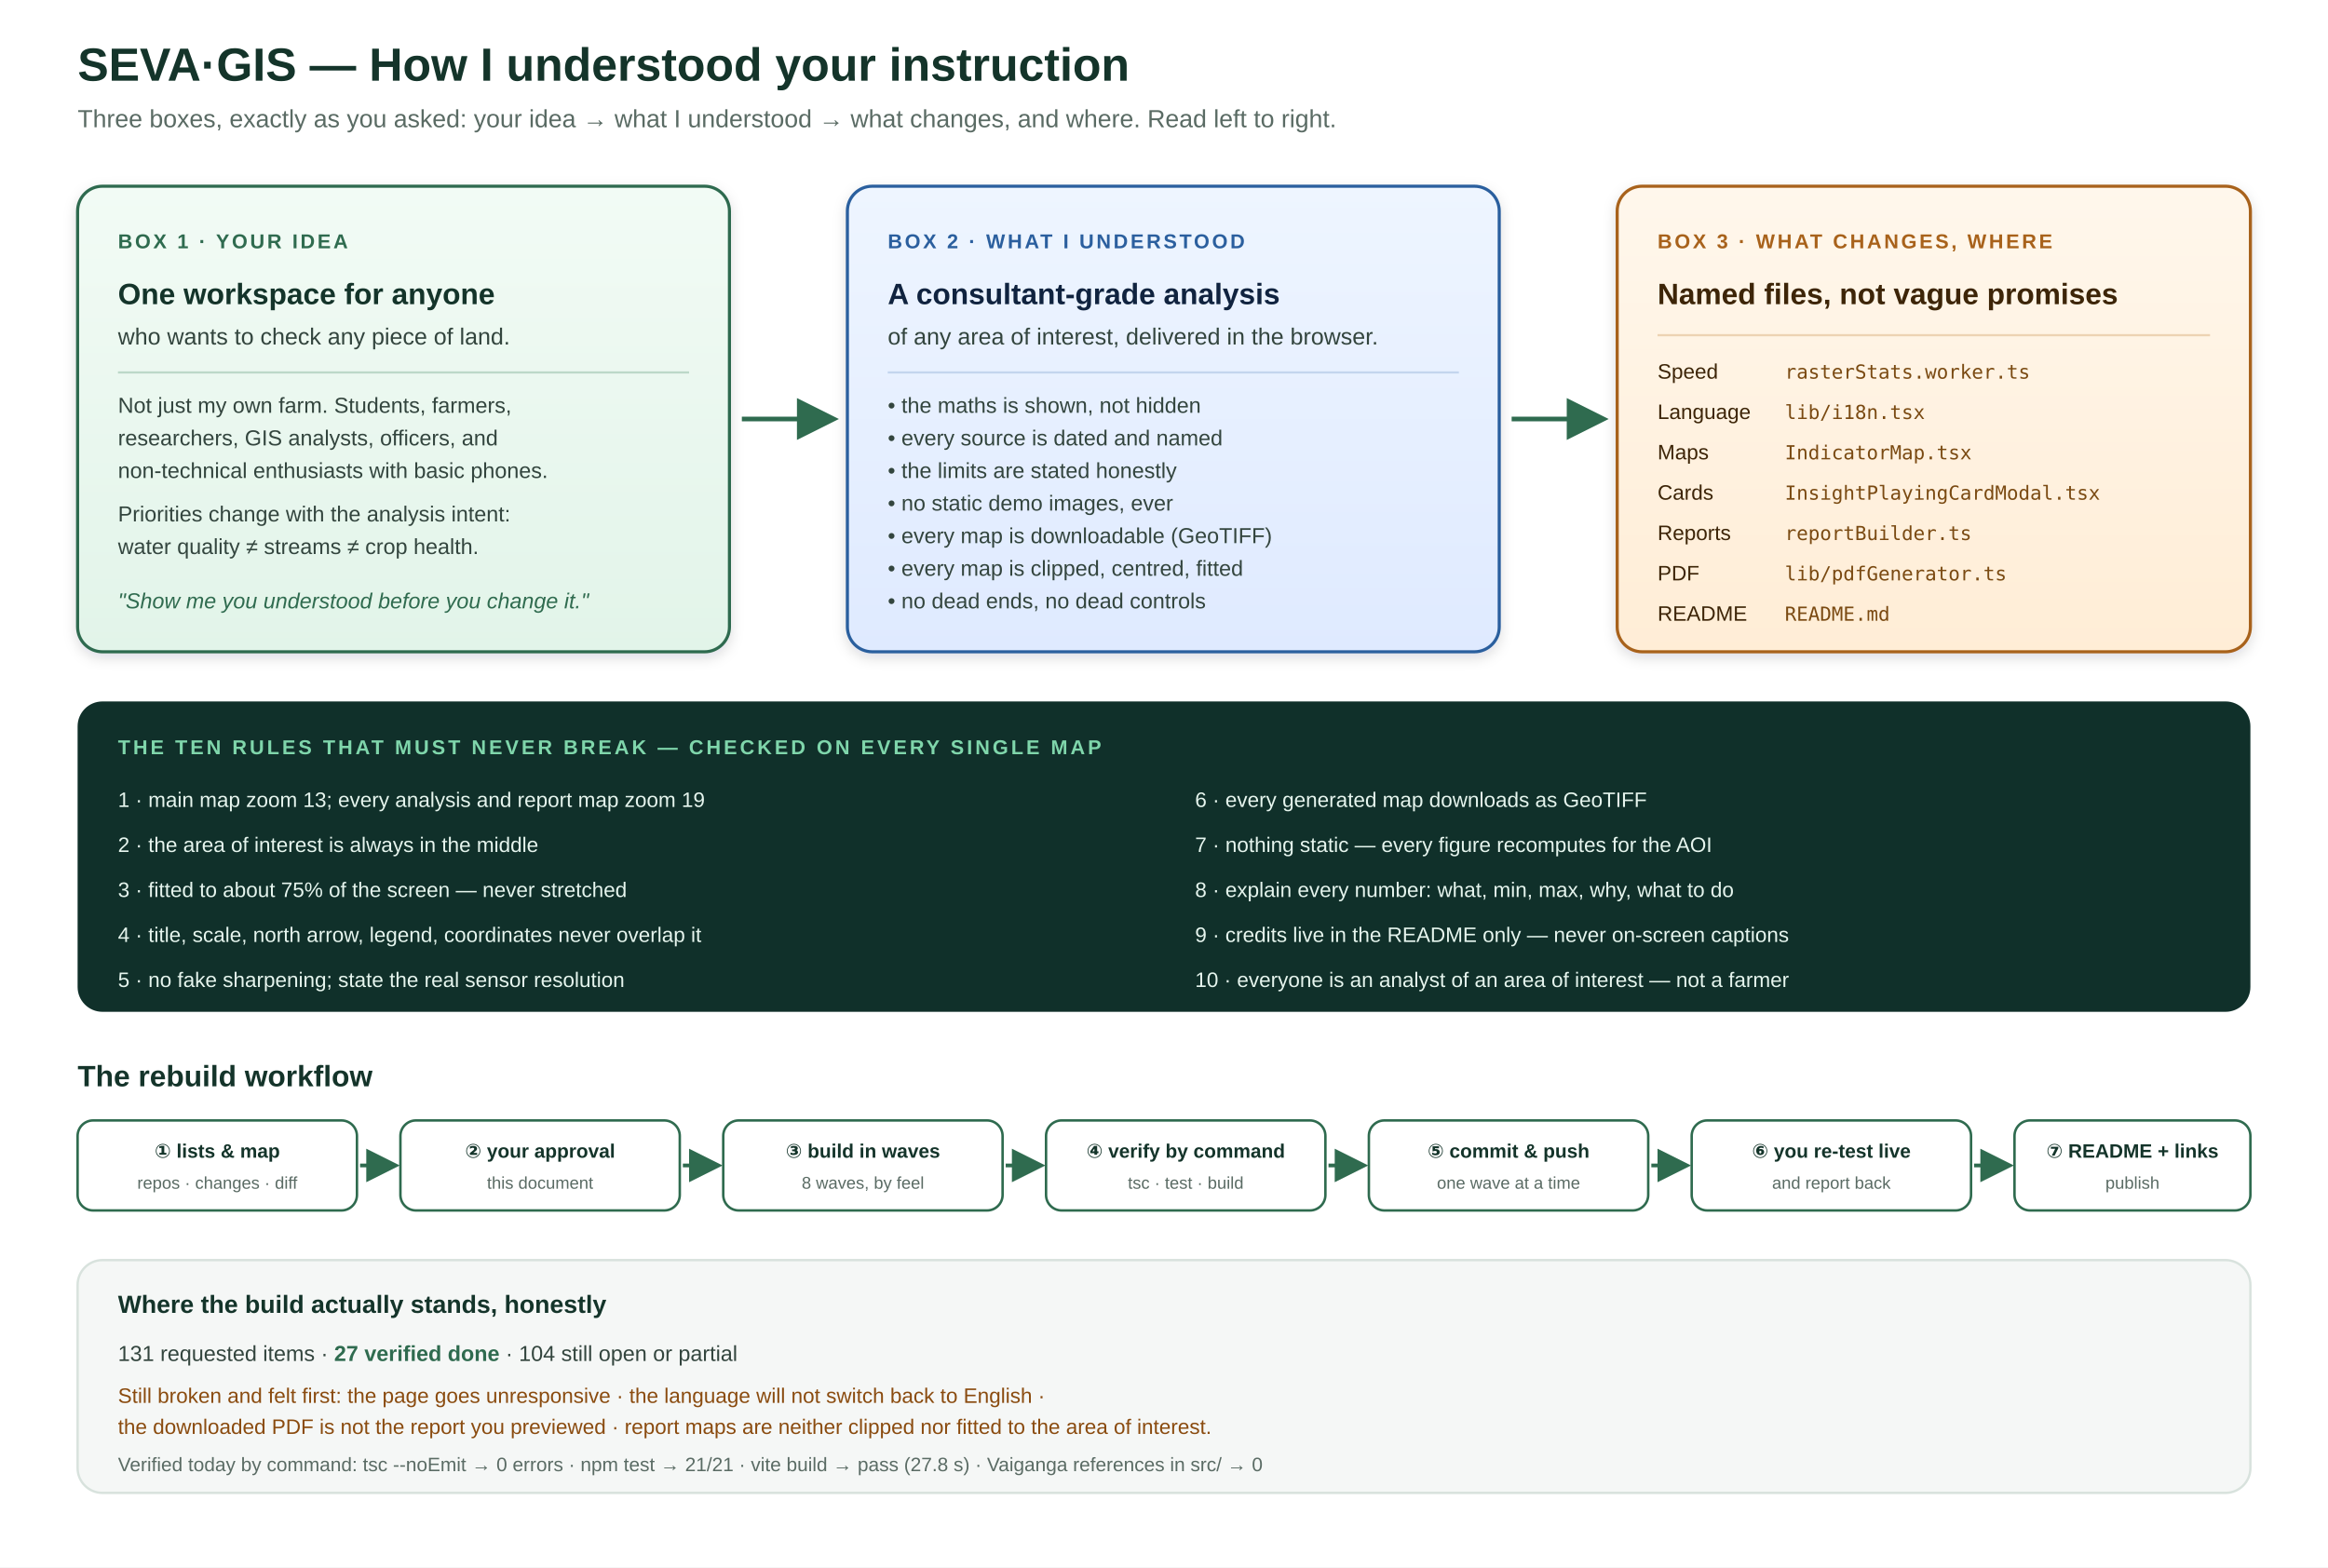
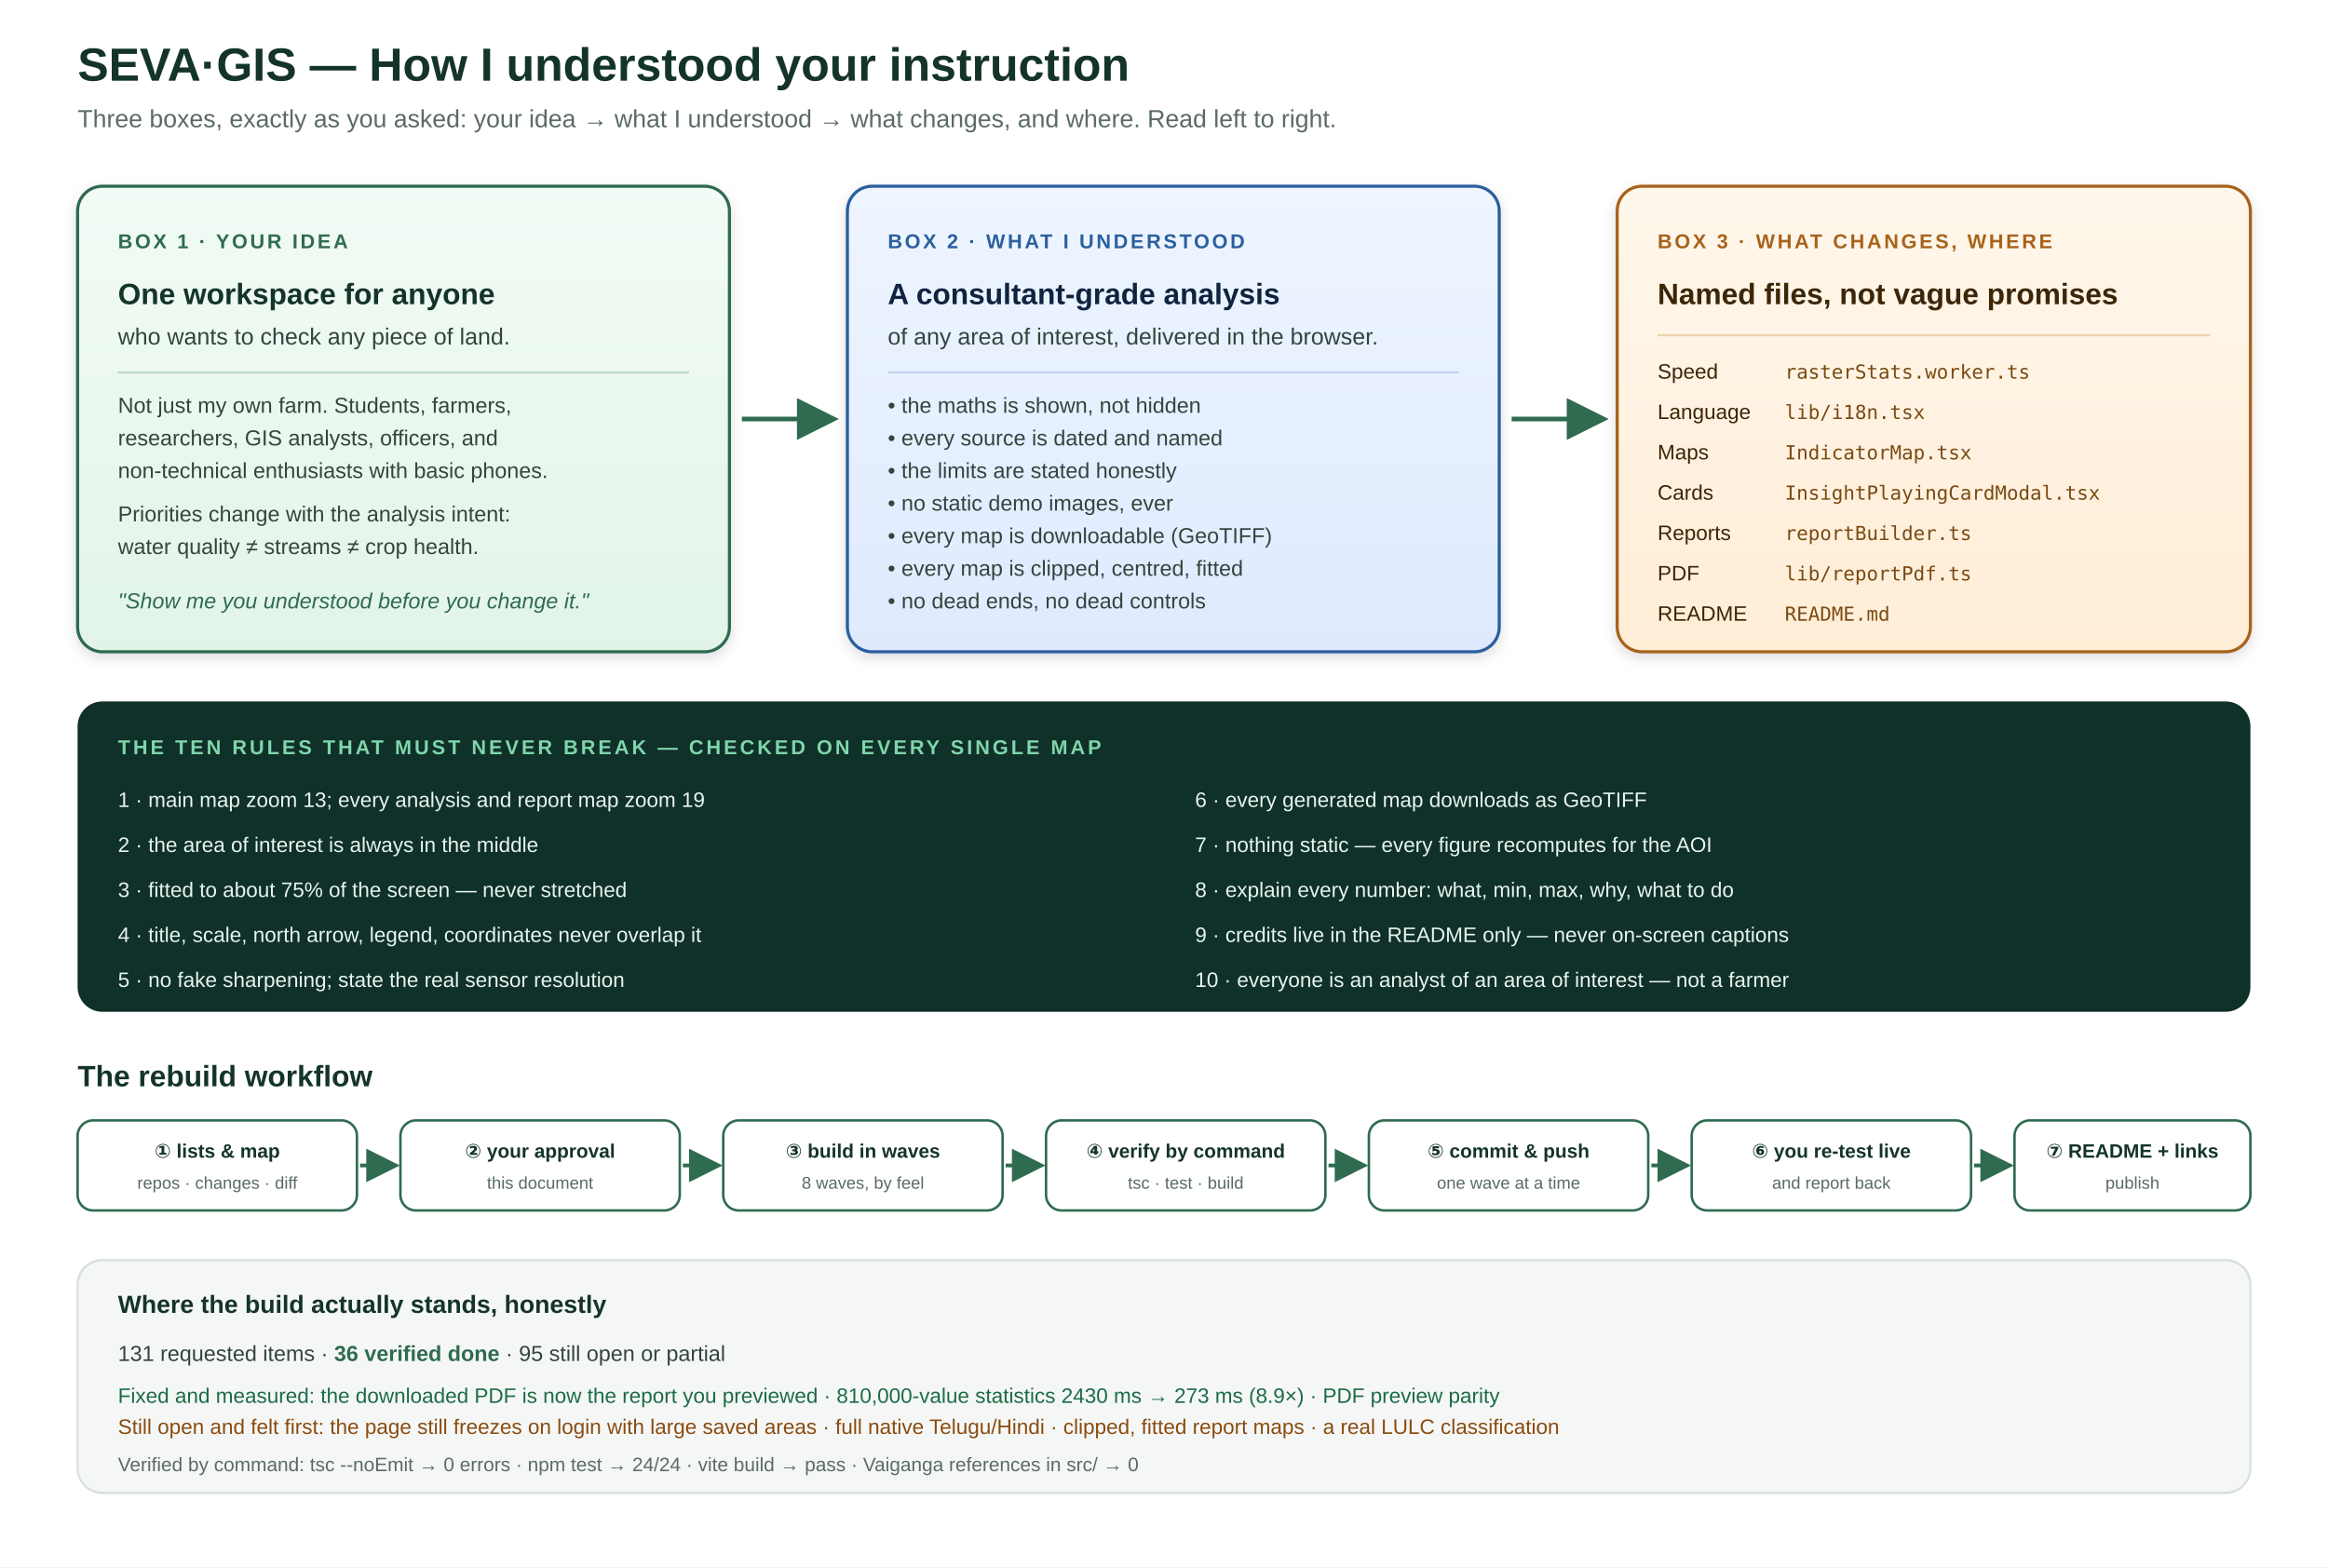
<svg xmlns="http://www.w3.org/2000/svg" viewBox="0 0 1500 1010" width="1500" height="1010" font-family="Segoe UI, Arial, sans-serif">
  <defs>
    <linearGradient id="g1" x1="0" y1="0" x2="0" y2="1">
      <stop offset="0%" stop-color="#f2fbf5" />
      <stop offset="100%" stop-color="#e2f4e9" />
    </linearGradient>
    <linearGradient id="g2" x1="0" y1="0" x2="0" y2="1">
      <stop offset="0%" stop-color="#eef5ff" />
      <stop offset="100%" stop-color="#dfeaff" />
    </linearGradient>
    <linearGradient id="g3" x1="0" y1="0" x2="0" y2="1">
      <stop offset="0%" stop-color="#fff7ec" />
      <stop offset="100%" stop-color="#ffedd6" />
    </linearGradient>
    <marker id="arrow" viewBox="0 0 12 12" refX="10" refY="6" markerWidth="9" markerHeight="9" orient="auto-start-reverse">
      <path d="M 0 0 L 12 6 L 0 12 z" fill="#2f6b4f" />
    </marker>
    <filter id="soft" x="-8%" y="-8%" width="116%" height="120%">
      <feDropShadow dx="0" dy="3" stdDeviation="4" flood-color="#123" flood-opacity="0.14" />
    </filter>
  </defs>
  <rect width="1500" height="1010" fill="#ffffff" />
  <text x="50" y="52" font-size="30" font-weight="700" fill="#14342a">SEVA·GIS — How I understood your instruction</text>
  <text x="50" y="82" font-size="16" fill="#5a6b64">Three boxes, exactly as you asked: your idea → what I understood → what changes, and where. Read left to right.</text>
  <g filter="url(#soft)">
    <rect x="50" y="120" width="420" height="300" rx="16" fill="url(#g1)" stroke="#2f6b4f" stroke-width="2" />
  </g>
  <text x="76" y="160" font-size="13" font-weight="700" fill="#2f6b4f" letter-spacing="1.6">BOX 1 · YOUR IDEA</text>
  <text x="76" y="196" font-size="19" font-weight="700" fill="#14342a">One workspace for anyone</text>
  <text x="76" y="222" font-size="15" fill="#33453e">who wants to check any piece of land.</text>
  <line x1="76" y1="240" x2="444" y2="240" stroke="#bcd8c8" stroke-width="1.4" />
  <text x="76" y="266" font-size="14" fill="#33453e">Not just my own farm. Students, farmers,</text>
  <text x="76" y="287" font-size="14" fill="#33453e">researchers, GIS analysts, officers, and</text>
  <text x="76" y="308" font-size="14" fill="#33453e">non-technical enthusiasts with basic phones.</text>
  <text x="76" y="336" font-size="14" fill="#33453e">Priorities change with the analysis intent:</text>
  <text x="76" y="357" font-size="14" fill="#33453e">water quality ≠ streams ≠ crop health.</text>
  <text x="76" y="392" font-size="14" font-style="italic" fill="#2f6b4f">"Show me you understood before you change it."</text>
  <line x1="478" y1="270" x2="536" y2="270" stroke="#2f6b4f" stroke-width="3" marker-end="url(#arrow)" />
  <g filter="url(#soft)">
    <rect x="546" y="120" width="420" height="300" rx="16" fill="url(#g2)" stroke="#2b5f9e" stroke-width="2" />
  </g>
  <text x="572" y="160" font-size="13" font-weight="700" fill="#2b5f9e" letter-spacing="1.6">BOX 2 · WHAT I UNDERSTOOD</text>
  <text x="572" y="196" font-size="19" font-weight="700" fill="#10233f">A consultant-grade analysis</text>
  <text x="572" y="222" font-size="15" fill="#33453e">of any area of interest, delivered in the browser.</text>
  <line x1="572" y1="240" x2="940" y2="240" stroke="#c3d5ee" stroke-width="1.4" />
  <text x="572" y="266" font-size="14" fill="#33453e">• the maths is shown, not hidden</text>
  <text x="572" y="287" font-size="14" fill="#33453e">• every source is dated and named</text>
  <text x="572" y="308" font-size="14" fill="#33453e">• the limits are stated honestly</text>
  <text x="572" y="329" font-size="14" fill="#33453e">• no static demo images, ever</text>
  <text x="572" y="350" font-size="14" fill="#33453e">• every map is downloadable (GeoTIFF)</text>
  <text x="572" y="371" font-size="14" fill="#33453e">• every map is clipped, centred, fitted</text>
  <text x="572" y="392" font-size="14" fill="#33453e">• no dead ends, no dead controls</text>
  <line x1="974" y1="270" x2="1032" y2="270" stroke="#2f6b4f" stroke-width="3" marker-end="url(#arrow)" />
  <g filter="url(#soft)">
    <rect x="1042" y="120" width="408" height="300" rx="16" fill="url(#g3)" stroke="#a8621b" stroke-width="2" />
  </g>
  <text x="1068" y="160" font-size="13" font-weight="700" fill="#a8621b" letter-spacing="1.6">BOX 3 · WHAT CHANGES, WHERE</text>
  <text x="1068" y="196" font-size="19" font-weight="700" fill="#3d2508">Named files, not vague promises</text>
  <line x1="1068" y1="216" x2="1424" y2="216" stroke="#edd3b3" stroke-width="1.4" />
  <g font-size="13.5" fill="#3d2508">
    <text x="1068" y="244">Speed</text>
    <text x="1068" y="270">Language</text>
    <text x="1068" y="296">Maps</text>
    <text x="1068" y="322">Cards</text>
    <text x="1068" y="348">Reports</text>
    <text x="1068" y="374">PDF</text>
    <text x="1068" y="400">README</text>
  </g>
  <g font-size="12.5" font-family="Consolas, monospace" fill="#7a4a12">
    <text x="1150" y="244">rasterStats.worker.ts</text>
    <text x="1150" y="270">lib/i18n.tsx</text>
    <text x="1150" y="296">IndicatorMap.tsx</text>
    <text x="1150" y="322">InsightPlayingCardModal.tsx</text>
    <text x="1150" y="348">reportBuilder.ts</text>
-     <text x="1150" y="374">lib/pdfGenerator.ts</text>
+     <text x="1150" y="374">lib/reportPdf.ts</text>
    <text x="1150" y="400">README.md</text>
  </g>
  <rect x="50" y="452" width="1400" height="200" rx="16" fill="#10302a" />
  <text x="76" y="486" font-size="13" font-weight="700" fill="#7fd6ab" letter-spacing="1.8">THE TEN RULES THAT MUST NEVER BREAK — CHECKED ON EVERY SINGLE MAP</text>
  <g font-size="13.5" fill="#e6f5ee">
    <text x="76" y="520">1 · main map zoom 13; every analysis and report map zoom 19</text>
    <text x="770" y="520">6 · every generated map downloads as GeoTIFF</text>
    <text x="76" y="549">2 · the area of interest is always in the middle</text>
    <text x="770" y="549">7 · nothing static — every figure recomputes for the AOI</text>
    <text x="76" y="578">3 · fitted to about 75% of the screen — never stretched</text>
    <text x="770" y="578">8 · explain every number: what, min, max, why, what to do</text>
    <text x="76" y="607">4 · title, scale, north arrow, legend, coordinates never overlap it</text>
    <text x="770" y="607">9 · credits live in the README only — never on-screen captions</text>
    <text x="76" y="636">5 · no fake sharpening; state the real sensor resolution</text>
    <text x="770" y="636">10 · everyone is an analyst of an area of interest — not a farmer</text>
  </g>
  <text x="50" y="700" font-size="19" font-weight="700" fill="#14342a">The rebuild workflow</text>
  <g font-size="12.5">
    <g fill="#ffffff" stroke="#2f6b4f" stroke-width="1.6">
      <rect x="50" y="722" width="180" height="58" rx="10" />
      <rect x="258" y="722" width="180" height="58" rx="10" />
      <rect x="466" y="722" width="180" height="58" rx="10" />
      <rect x="674" y="722" width="180" height="58" rx="10" />
      <rect x="882" y="722" width="180" height="58" rx="10" />
      <rect x="1090" y="722" width="180" height="58" rx="10" />
      <rect x="1298" y="722" width="152" height="58" rx="10" />
    </g>
    <g fill="#14342a" font-weight="600">
      <text x="140" y="746" text-anchor="middle">① lists &amp; map</text>
      <text x="348" y="746" text-anchor="middle">② your approval</text>
      <text x="556" y="746" text-anchor="middle">③ build in waves</text>
      <text x="764" y="746" text-anchor="middle">④ verify by command</text>
      <text x="972" y="746" text-anchor="middle">⑤ commit &amp; push</text>
      <text x="1180" y="746" text-anchor="middle">⑥ you re-test live</text>
      <text x="1374" y="746" text-anchor="middle">⑦ README + links</text>
    </g>
    <g fill="#5a6b64" font-size="11">
      <text x="140" y="766" text-anchor="middle">repos · changes · diff</text>
      <text x="348" y="766" text-anchor="middle">this document</text>
      <text x="556" y="766" text-anchor="middle">8 waves, by feel</text>
      <text x="764" y="766" text-anchor="middle">tsc · test · build</text>
      <text x="972" y="766" text-anchor="middle">one wave at a time</text>
      <text x="1180" y="766" text-anchor="middle">and report back</text>
      <text x="1374" y="766" text-anchor="middle">publish</text>
    </g>
    <g stroke="#2f6b4f" stroke-width="2.4" marker-end="url(#arrow)" fill="none">
      <line x1="232" y1="751" x2="254" y2="751" />
      <line x1="440" y1="751" x2="462" y2="751" />
      <line x1="648" y1="751" x2="670" y2="751" />
      <line x1="856" y1="751" x2="878" y2="751" />
      <line x1="1064" y1="751" x2="1086" y2="751" />
      <line x1="1272" y1="751" x2="1294" y2="751" />
    </g>
  </g>
  <rect x="50" y="812" width="1400" height="150" rx="16" fill="#f5f7f6" stroke="#d8e2dd" stroke-width="1.5" />
  <text x="76" y="846" font-size="16" font-weight="700" fill="#14342a">Where the build actually stands, honestly</text>
-   <text x="76" y="877" font-size="14" fill="#33453e">131 requested items · <tspan font-weight="700" fill="#2f6b4f">27 verified done</tspan> · 104 still open or partial</text>
-   <text x="76" y="904" font-size="13.5" fill="#8a4b0f">Still broken and felt first: the page goes unresponsive · the language will not switch back to English ·</text>
-   <text x="76" y="924" font-size="13.5" fill="#8a4b0f">the downloaded PDF is not the report you previewed · report maps are neither clipped nor fitted to the area of interest.</text>
-   <text x="76" y="948" font-size="12.5" fill="#5a6b64">Verified today by command: tsc --noEmit → 0 errors · npm test → 21/21 · vite build → pass (27.8 s) · Vaiganga references in src/ → 0</text>
+   <text x="76" y="877" font-size="14" fill="#33453e">131 requested items · <tspan font-weight="700" fill="#2f6b4f">36 verified done</tspan> · 95 still open or partial</text>
+   <text x="76" y="904" font-size="13.5" fill="#1c6b45">Fixed and measured: the downloaded PDF is now the report you previewed ·  810,000-value statistics 2430 ms → 273 ms (8.9×) · PDF preview parity</text>
+   <text x="76" y="924" font-size="13.5" fill="#8a4b0f">Still open and felt first: the page still freezes on login with large saved areas · full native Telugu/Hindi · clipped, fitted report maps · a real LULC classification</text>
+   <text x="76" y="948" font-size="12.5" fill="#5a6b64">Verified by command: tsc --noEmit → 0 errors · npm test → 24/24 · vite build → pass · Vaiganga references in src/ → 0</text>
</svg>
